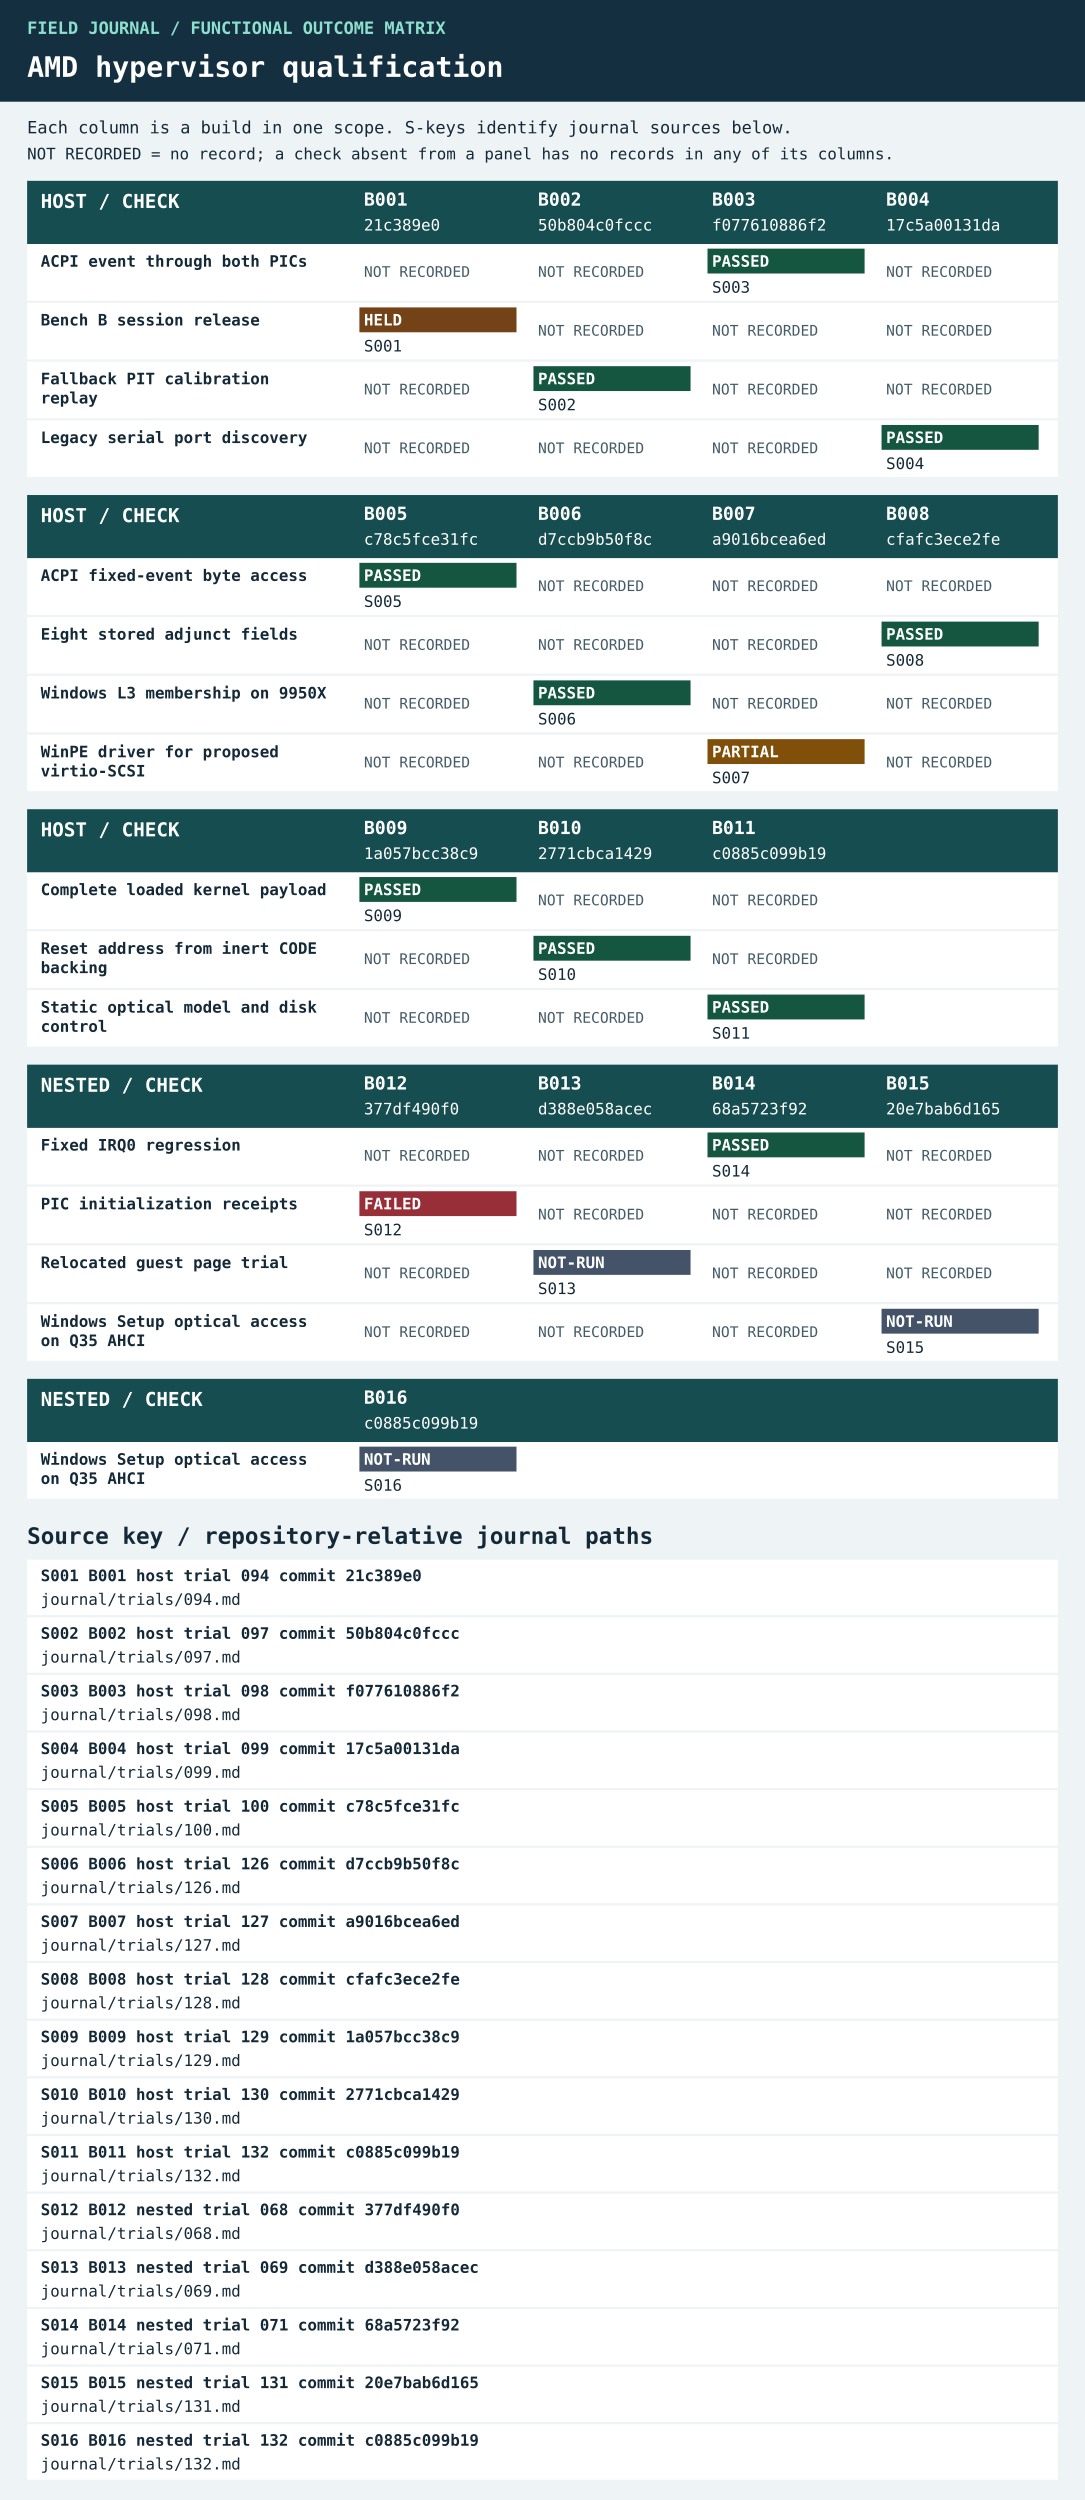
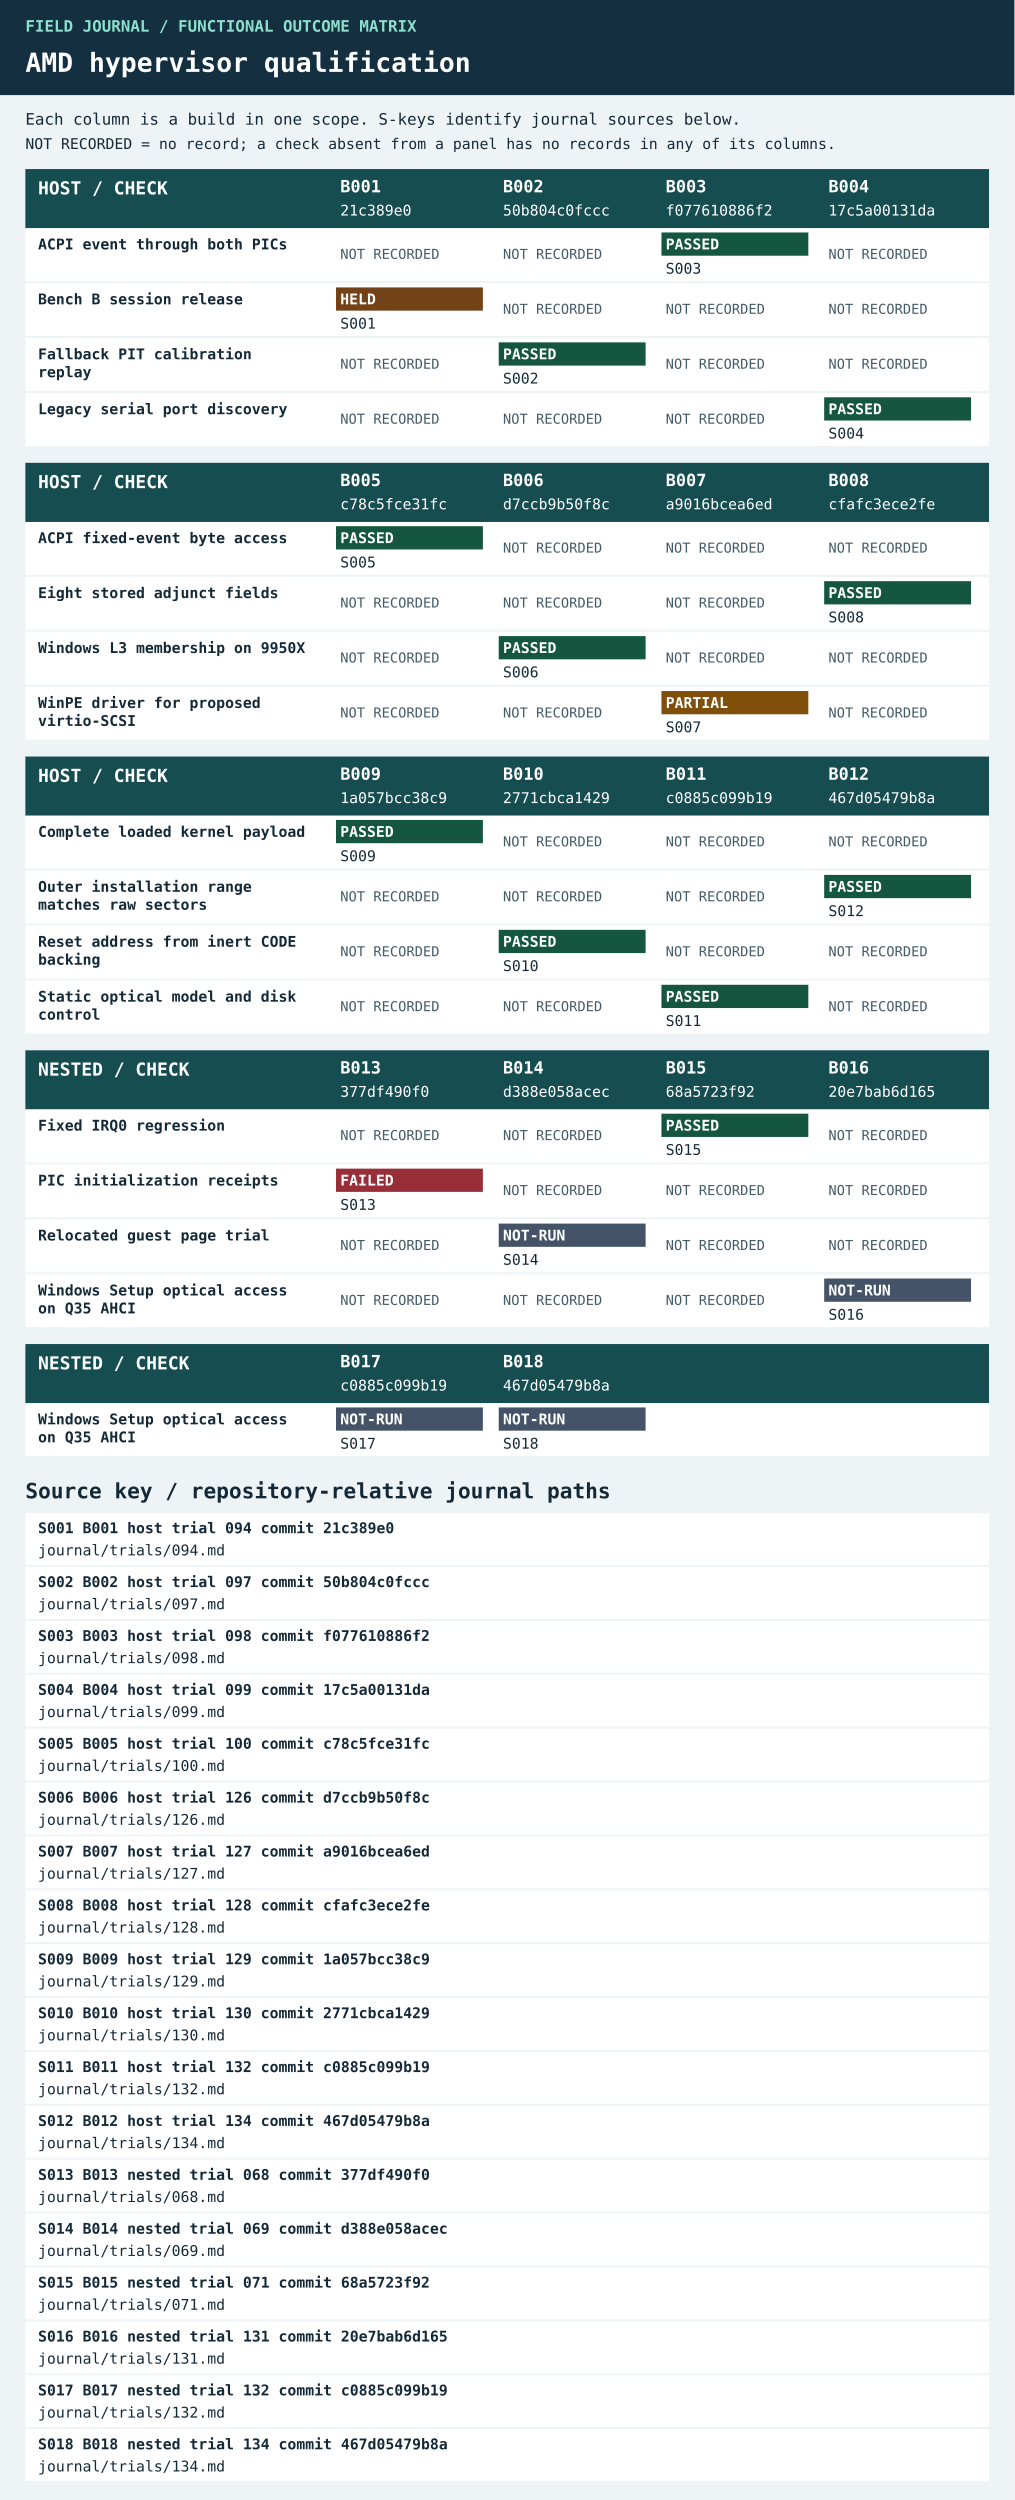
- <svg xmlns="http://www.w3.org/2000/svg" aria-labelledby="title desc" width="960" role="img" viewBox="0 0 960 2212" height="2212">
-   <rect x="0" y="0" width="960" height="2212" fill="#eef3f5" />
+ <svg xmlns="http://www.w3.org/2000/svg" aria-labelledby="title desc" width="960" role="img" viewBox="0 0 960 2366" height="2366">
+   <rect x="0" y="0" width="960" height="2366" fill="#eef3f5" />
  <rect x="0" y="0" width="960" height="90" fill="#142f40" />
  <text font-family="monospace" font-size="15" font-weight="700" x="24" y="30" fill="#8de0ce">FIELD JOURNAL   /   FUNCTIONAL OUTCOME MATRIX</text>
  <text font-family="monospace" font-size="25" font-weight="700" x="24" y="68" fill="#ffffff">AMD hypervisor qualification</text>
  <text font-family="monospace" font-size="15" font-weight="400" x="24" y="118" fill="#142938">Each column is a build in one scope. S-keys identify journal sources below.</text>
  <text font-family="monospace" font-size="14" font-weight="400" x="24" y="141" fill="#142938">NOT RECORDED = no record; a check absent from a panel has no records in any of its columns.</text>
  <rect x="24" y="160" width="912" height="56" fill="#164d51" />
  <text font-family="monospace" font-size="17" font-weight="700" x="36" y="184" fill="#ffffff">HOST   /   CHECK</text>
  <text font-family="monospace" font-size="16" font-weight="700" x="322" y="182" fill="#ffffff">B001</text>
  <text font-family="monospace" font-size="14" font-weight="400" x="322" y="204" fill="#ffffff">21c389e0</text>
  <text font-family="monospace" font-size="16" font-weight="700" x="476" y="182" fill="#ffffff">B002</text>
  <text font-family="monospace" font-size="14" font-weight="400" x="476" y="204" fill="#ffffff">50b804c0fccc</text>
  <text font-family="monospace" font-size="16" font-weight="700" x="630" y="182" fill="#ffffff">B003</text>
  <text font-family="monospace" font-size="14" font-weight="400" x="630" y="204" fill="#ffffff">f077610886f2</text>
  <text font-family="monospace" font-size="16" font-weight="700" x="784" y="182" fill="#ffffff">B004</text>
  <text font-family="monospace" font-size="14" font-weight="400" x="784" y="204" fill="#ffffff">17c5a00131da</text>
  <rect x="24" y="216" width="912" height="50" fill="#ffffff" />
  <text font-family="monospace" font-size="14" font-weight="700" x="36" y="236" fill="#142938">ACPI event through both PICs</text>
  <text font-family="monospace" font-size="13" font-weight="400" x="322" y="245" fill="#445b68">NOT RECORDED</text>
  <text font-family="monospace" font-size="13" font-weight="400" x="476" y="245" fill="#445b68">NOT RECORDED</text>
  <rect x="626" y="220" width="139" height="22" fill="#145640" />
  <text font-family="monospace" font-size="14" font-weight="700" x="630" y="236" fill="#ffffff">PASSED</text>
  <text font-family="monospace" font-size="14" font-weight="400" x="630" y="259" fill="#142938">S003</text>
  <text font-family="monospace" font-size="13" font-weight="400" x="784" y="245" fill="#445b68">NOT RECORDED</text>
  <rect x="24" y="268" width="912" height="50" fill="#ffffff" />
  <text font-family="monospace" font-size="14" font-weight="700" x="36" y="288" fill="#142938">Bench B session release</text>
  <rect x="318" y="272" width="139" height="22" fill="#734217" />
  <text font-family="monospace" font-size="14" font-weight="700" x="322" y="288" fill="#ffffff">HELD</text>
  <text font-family="monospace" font-size="14" font-weight="400" x="322" y="311" fill="#142938">S001</text>
  <text font-family="monospace" font-size="13" font-weight="400" x="476" y="297" fill="#445b68">NOT RECORDED</text>
  <text font-family="monospace" font-size="13" font-weight="400" x="630" y="297" fill="#445b68">NOT RECORDED</text>
  <text font-family="monospace" font-size="13" font-weight="400" x="784" y="297" fill="#445b68">NOT RECORDED</text>
  <rect x="24" y="320" width="912" height="50" fill="#ffffff" />
  <text font-family="monospace" font-size="14" font-weight="700" x="36" y="340" fill="#142938">Fallback PIT calibration</text>
  <text font-family="monospace" font-size="14" font-weight="700" x="36" y="357" fill="#142938">replay</text>
  <text font-family="monospace" font-size="13" font-weight="400" x="322" y="349" fill="#445b68">NOT RECORDED</text>
  <rect x="472" y="324" width="139" height="22" fill="#145640" />
  <text font-family="monospace" font-size="14" font-weight="700" x="476" y="340" fill="#ffffff">PASSED</text>
  <text font-family="monospace" font-size="14" font-weight="400" x="476" y="363" fill="#142938">S002</text>
  <text font-family="monospace" font-size="13" font-weight="400" x="630" y="349" fill="#445b68">NOT RECORDED</text>
  <text font-family="monospace" font-size="13" font-weight="400" x="784" y="349" fill="#445b68">NOT RECORDED</text>
  <rect x="24" y="372" width="912" height="50" fill="#ffffff" />
  <text font-family="monospace" font-size="14" font-weight="700" x="36" y="392" fill="#142938">Legacy serial port discovery</text>
  <text font-family="monospace" font-size="13" font-weight="400" x="322" y="401" fill="#445b68">NOT RECORDED</text>
  <text font-family="monospace" font-size="13" font-weight="400" x="476" y="401" fill="#445b68">NOT RECORDED</text>
  <text font-family="monospace" font-size="13" font-weight="400" x="630" y="401" fill="#445b68">NOT RECORDED</text>
  <rect x="780" y="376" width="139" height="22" fill="#145640" />
  <text font-family="monospace" font-size="14" font-weight="700" x="784" y="392" fill="#ffffff">PASSED</text>
  <text font-family="monospace" font-size="14" font-weight="400" x="784" y="415" fill="#142938">S004</text>
  <rect x="24" y="438" width="912" height="56" fill="#164d51" />
  <text font-family="monospace" font-size="17" font-weight="700" x="36" y="462" fill="#ffffff">HOST   /   CHECK</text>
  <text font-family="monospace" font-size="16" font-weight="700" x="322" y="460" fill="#ffffff">B005</text>
  <text font-family="monospace" font-size="14" font-weight="400" x="322" y="482" fill="#ffffff">c78c5fce31fc</text>
  <text font-family="monospace" font-size="16" font-weight="700" x="476" y="460" fill="#ffffff">B006</text>
  <text font-family="monospace" font-size="14" font-weight="400" x="476" y="482" fill="#ffffff">d7ccb9b50f8c</text>
  <text font-family="monospace" font-size="16" font-weight="700" x="630" y="460" fill="#ffffff">B007</text>
  <text font-family="monospace" font-size="14" font-weight="400" x="630" y="482" fill="#ffffff">a9016bcea6ed</text>
  <text font-family="monospace" font-size="16" font-weight="700" x="784" y="460" fill="#ffffff">B008</text>
  <text font-family="monospace" font-size="14" font-weight="400" x="784" y="482" fill="#ffffff">cfafc3ece2fe</text>
  <rect x="24" y="494" width="912" height="50" fill="#ffffff" />
  <text font-family="monospace" font-size="14" font-weight="700" x="36" y="514" fill="#142938">ACPI fixed-event byte access</text>
  <rect x="318" y="498" width="139" height="22" fill="#145640" />
  <text font-family="monospace" font-size="14" font-weight="700" x="322" y="514" fill="#ffffff">PASSED</text>
  <text font-family="monospace" font-size="14" font-weight="400" x="322" y="537" fill="#142938">S005</text>
  <text font-family="monospace" font-size="13" font-weight="400" x="476" y="523" fill="#445b68">NOT RECORDED</text>
  <text font-family="monospace" font-size="13" font-weight="400" x="630" y="523" fill="#445b68">NOT RECORDED</text>
  <text font-family="monospace" font-size="13" font-weight="400" x="784" y="523" fill="#445b68">NOT RECORDED</text>
  <rect x="24" y="546" width="912" height="50" fill="#ffffff" />
  <text font-family="monospace" font-size="14" font-weight="700" x="36" y="566" fill="#142938">Eight stored adjunct fields</text>
  <text font-family="monospace" font-size="13" font-weight="400" x="322" y="575" fill="#445b68">NOT RECORDED</text>
  <text font-family="monospace" font-size="13" font-weight="400" x="476" y="575" fill="#445b68">NOT RECORDED</text>
  <text font-family="monospace" font-size="13" font-weight="400" x="630" y="575" fill="#445b68">NOT RECORDED</text>
  <rect x="780" y="550" width="139" height="22" fill="#145640" />
  <text font-family="monospace" font-size="14" font-weight="700" x="784" y="566" fill="#ffffff">PASSED</text>
  <text font-family="monospace" font-size="14" font-weight="400" x="784" y="589" fill="#142938">S008</text>
  <rect x="24" y="598" width="912" height="50" fill="#ffffff" />
  <text font-family="monospace" font-size="14" font-weight="700" x="36" y="618" fill="#142938">Windows L3 membership on 9950X</text>
  <text font-family="monospace" font-size="13" font-weight="400" x="322" y="627" fill="#445b68">NOT RECORDED</text>
  <rect x="472" y="602" width="139" height="22" fill="#145640" />
  <text font-family="monospace" font-size="14" font-weight="700" x="476" y="618" fill="#ffffff">PASSED</text>
  <text font-family="monospace" font-size="14" font-weight="400" x="476" y="641" fill="#142938">S006</text>
  <text font-family="monospace" font-size="13" font-weight="400" x="630" y="627" fill="#445b68">NOT RECORDED</text>
  <text font-family="monospace" font-size="13" font-weight="400" x="784" y="627" fill="#445b68">NOT RECORDED</text>
  <rect x="24" y="650" width="912" height="50" fill="#ffffff" />
  <text font-family="monospace" font-size="14" font-weight="700" x="36" y="670" fill="#142938">WinPE driver for proposed</text>
  <text font-family="monospace" font-size="14" font-weight="700" x="36" y="687" fill="#142938">virtio-SCSI</text>
  <text font-family="monospace" font-size="13" font-weight="400" x="322" y="679" fill="#445b68">NOT RECORDED</text>
  <text font-family="monospace" font-size="13" font-weight="400" x="476" y="679" fill="#445b68">NOT RECORDED</text>
  <rect x="626" y="654" width="139" height="22" fill="#80500a" />
  <text font-family="monospace" font-size="14" font-weight="700" x="630" y="670" fill="#ffffff">PARTIAL</text>
  <text font-family="monospace" font-size="14" font-weight="400" x="630" y="693" fill="#142938">S007</text>
  <text font-family="monospace" font-size="13" font-weight="400" x="784" y="679" fill="#445b68">NOT RECORDED</text>
  <rect x="24" y="716" width="912" height="56" fill="#164d51" />
  <text font-family="monospace" font-size="17" font-weight="700" x="36" y="740" fill="#ffffff">HOST   /   CHECK</text>
  <text font-family="monospace" font-size="16" font-weight="700" x="322" y="738" fill="#ffffff">B009</text>
  <text font-family="monospace" font-size="14" font-weight="400" x="322" y="760" fill="#ffffff">1a057bcc38c9</text>
  <text font-family="monospace" font-size="16" font-weight="700" x="476" y="738" fill="#ffffff">B010</text>
  <text font-family="monospace" font-size="14" font-weight="400" x="476" y="760" fill="#ffffff">2771cbca1429</text>
  <text font-family="monospace" font-size="16" font-weight="700" x="630" y="738" fill="#ffffff">B011</text>
  <text font-family="monospace" font-size="14" font-weight="400" x="630" y="760" fill="#ffffff">c0885c099b19</text>
+   <text font-family="monospace" font-size="16" font-weight="700" x="784" y="738" fill="#ffffff">B012</text>
+   <text font-family="monospace" font-size="14" font-weight="400" x="784" y="760" fill="#ffffff">467d05479b8a</text>
  <rect x="24" y="772" width="912" height="50" fill="#ffffff" />
  <text font-family="monospace" font-size="14" font-weight="700" x="36" y="792" fill="#142938">Complete loaded kernel payload</text>
  <rect x="318" y="776" width="139" height="22" fill="#145640" />
  <text font-family="monospace" font-size="14" font-weight="700" x="322" y="792" fill="#ffffff">PASSED</text>
  <text font-family="monospace" font-size="14" font-weight="400" x="322" y="815" fill="#142938">S009</text>
  <text font-family="monospace" font-size="13" font-weight="400" x="476" y="801" fill="#445b68">NOT RECORDED</text>
  <text font-family="monospace" font-size="13" font-weight="400" x="630" y="801" fill="#445b68">NOT RECORDED</text>
+   <text font-family="monospace" font-size="13" font-weight="400" x="784" y="801" fill="#445b68">NOT RECORDED</text>
  <rect x="24" y="824" width="912" height="50" fill="#ffffff" />
-   <text font-family="monospace" font-size="14" font-weight="700" x="36" y="844" fill="#142938">Reset address from inert CODE</text>
-   <text font-family="monospace" font-size="14" font-weight="700" x="36" y="861" fill="#142938">backing</text>
+   <text font-family="monospace" font-size="14" font-weight="700" x="36" y="844" fill="#142938">Outer installation range</text>
+   <text font-family="monospace" font-size="14" font-weight="700" x="36" y="861" fill="#142938">matches raw sectors</text>
  <text font-family="monospace" font-size="13" font-weight="400" x="322" y="853" fill="#445b68">NOT RECORDED</text>
-   <rect x="472" y="828" width="139" height="22" fill="#145640" />
-   <text font-family="monospace" font-size="14" font-weight="700" x="476" y="844" fill="#ffffff">PASSED</text>
-   <text font-family="monospace" font-size="14" font-weight="400" x="476" y="867" fill="#142938">S010</text>
+   <text font-family="monospace" font-size="13" font-weight="400" x="476" y="853" fill="#445b68">NOT RECORDED</text>
  <text font-family="monospace" font-size="13" font-weight="400" x="630" y="853" fill="#445b68">NOT RECORDED</text>
+   <rect x="780" y="828" width="139" height="22" fill="#145640" />
+   <text font-family="monospace" font-size="14" font-weight="700" x="784" y="844" fill="#ffffff">PASSED</text>
+   <text font-family="monospace" font-size="14" font-weight="400" x="784" y="867" fill="#142938">S012</text>
  <rect x="24" y="876" width="912" height="50" fill="#ffffff" />
-   <text font-family="monospace" font-size="14" font-weight="700" x="36" y="896" fill="#142938">Static optical model and disk</text>
-   <text font-family="monospace" font-size="14" font-weight="700" x="36" y="913" fill="#142938">control</text>
+   <text font-family="monospace" font-size="14" font-weight="700" x="36" y="896" fill="#142938">Reset address from inert CODE</text>
+   <text font-family="monospace" font-size="14" font-weight="700" x="36" y="913" fill="#142938">backing</text>
  <text font-family="monospace" font-size="13" font-weight="400" x="322" y="905" fill="#445b68">NOT RECORDED</text>
-   <text font-family="monospace" font-size="13" font-weight="400" x="476" y="905" fill="#445b68">NOT RECORDED</text>
-   <rect x="626" y="880" width="139" height="22" fill="#145640" />
-   <text font-family="monospace" font-size="14" font-weight="700" x="630" y="896" fill="#ffffff">PASSED</text>
-   <text font-family="monospace" font-size="14" font-weight="400" x="630" y="919" fill="#142938">S011</text>
-   <rect x="24" y="942" width="912" height="56" fill="#164d51" />
-   <text font-family="monospace" font-size="17" font-weight="700" x="36" y="966" fill="#ffffff">NESTED   /   CHECK</text>
-   <text font-family="monospace" font-size="16" font-weight="700" x="322" y="964" fill="#ffffff">B012</text>
-   <text font-family="monospace" font-size="14" font-weight="400" x="322" y="986" fill="#ffffff">377df490f0</text>
-   <text font-family="monospace" font-size="16" font-weight="700" x="476" y="964" fill="#ffffff">B013</text>
-   <text font-family="monospace" font-size="14" font-weight="400" x="476" y="986" fill="#ffffff">d388e058acec</text>
-   <text font-family="monospace" font-size="16" font-weight="700" x="630" y="964" fill="#ffffff">B014</text>
-   <text font-family="monospace" font-size="14" font-weight="400" x="630" y="986" fill="#ffffff">68a5723f92</text>
-   <text font-family="monospace" font-size="16" font-weight="700" x="784" y="964" fill="#ffffff">B015</text>
-   <text font-family="monospace" font-size="14" font-weight="400" x="784" y="986" fill="#ffffff">20e7bab6d165</text>
-   <rect x="24" y="998" width="912" height="50" fill="#ffffff" />
-   <text font-family="monospace" font-size="14" font-weight="700" x="36" y="1018" fill="#142938">Fixed IRQ0 regression</text>
-   <text font-family="monospace" font-size="13" font-weight="400" x="322" y="1027" fill="#445b68">NOT RECORDED</text>
-   <text font-family="monospace" font-size="13" font-weight="400" x="476" y="1027" fill="#445b68">NOT RECORDED</text>
-   <rect x="626" y="1002" width="139" height="22" fill="#145640" />
-   <text font-family="monospace" font-size="14" font-weight="700" x="630" y="1018" fill="#ffffff">PASSED</text>
-   <text font-family="monospace" font-size="14" font-weight="400" x="630" y="1041" fill="#142938">S014</text>
-   <text font-family="monospace" font-size="13" font-weight="400" x="784" y="1027" fill="#445b68">NOT RECORDED</text>
+   <rect x="472" y="880" width="139" height="22" fill="#145640" />
+   <text font-family="monospace" font-size="14" font-weight="700" x="476" y="896" fill="#ffffff">PASSED</text>
+   <text font-family="monospace" font-size="14" font-weight="400" x="476" y="919" fill="#142938">S010</text>
+   <text font-family="monospace" font-size="13" font-weight="400" x="630" y="905" fill="#445b68">NOT RECORDED</text>
+   <text font-family="monospace" font-size="13" font-weight="400" x="784" y="905" fill="#445b68">NOT RECORDED</text>
+   <rect x="24" y="928" width="912" height="50" fill="#ffffff" />
+   <text font-family="monospace" font-size="14" font-weight="700" x="36" y="948" fill="#142938">Static optical model and disk</text>
+   <text font-family="monospace" font-size="14" font-weight="700" x="36" y="965" fill="#142938">control</text>
+   <text font-family="monospace" font-size="13" font-weight="400" x="322" y="957" fill="#445b68">NOT RECORDED</text>
+   <text font-family="monospace" font-size="13" font-weight="400" x="476" y="957" fill="#445b68">NOT RECORDED</text>
+   <rect x="626" y="932" width="139" height="22" fill="#145640" />
+   <text font-family="monospace" font-size="14" font-weight="700" x="630" y="948" fill="#ffffff">PASSED</text>
+   <text font-family="monospace" font-size="14" font-weight="400" x="630" y="971" fill="#142938">S011</text>
+   <text font-family="monospace" font-size="13" font-weight="400" x="784" y="957" fill="#445b68">NOT RECORDED</text>
+   <rect x="24" y="994" width="912" height="56" fill="#164d51" />
+   <text font-family="monospace" font-size="17" font-weight="700" x="36" y="1018" fill="#ffffff">NESTED   /   CHECK</text>
+   <text font-family="monospace" font-size="16" font-weight="700" x="322" y="1016" fill="#ffffff">B013</text>
+   <text font-family="monospace" font-size="14" font-weight="400" x="322" y="1038" fill="#ffffff">377df490f0</text>
+   <text font-family="monospace" font-size="16" font-weight="700" x="476" y="1016" fill="#ffffff">B014</text>
+   <text font-family="monospace" font-size="14" font-weight="400" x="476" y="1038" fill="#ffffff">d388e058acec</text>
+   <text font-family="monospace" font-size="16" font-weight="700" x="630" y="1016" fill="#ffffff">B015</text>
+   <text font-family="monospace" font-size="14" font-weight="400" x="630" y="1038" fill="#ffffff">68a5723f92</text>
+   <text font-family="monospace" font-size="16" font-weight="700" x="784" y="1016" fill="#ffffff">B016</text>
+   <text font-family="monospace" font-size="14" font-weight="400" x="784" y="1038" fill="#ffffff">20e7bab6d165</text>
  <rect x="24" y="1050" width="912" height="50" fill="#ffffff" />
-   <text font-family="monospace" font-size="14" font-weight="700" x="36" y="1070" fill="#142938">PIC initialization receipts</text>
-   <rect x="318" y="1054" width="139" height="22" fill="#982e38" />
-   <text font-family="monospace" font-size="14" font-weight="700" x="322" y="1070" fill="#ffffff">FAILED</text>
-   <text font-family="monospace" font-size="14" font-weight="400" x="322" y="1093" fill="#142938">S012</text>
+   <text font-family="monospace" font-size="14" font-weight="700" x="36" y="1070" fill="#142938">Fixed IRQ0 regression</text>
+   <text font-family="monospace" font-size="13" font-weight="400" x="322" y="1079" fill="#445b68">NOT RECORDED</text>
  <text font-family="monospace" font-size="13" font-weight="400" x="476" y="1079" fill="#445b68">NOT RECORDED</text>
-   <text font-family="monospace" font-size="13" font-weight="400" x="630" y="1079" fill="#445b68">NOT RECORDED</text>
+   <rect x="626" y="1054" width="139" height="22" fill="#145640" />
+   <text font-family="monospace" font-size="14" font-weight="700" x="630" y="1070" fill="#ffffff">PASSED</text>
+   <text font-family="monospace" font-size="14" font-weight="400" x="630" y="1093" fill="#142938">S015</text>
  <text font-family="monospace" font-size="13" font-weight="400" x="784" y="1079" fill="#445b68">NOT RECORDED</text>
  <rect x="24" y="1102" width="912" height="50" fill="#ffffff" />
-   <text font-family="monospace" font-size="14" font-weight="700" x="36" y="1122" fill="#142938">Relocated guest page trial</text>
-   <text font-family="monospace" font-size="13" font-weight="400" x="322" y="1131" fill="#445b68">NOT RECORDED</text>
-   <rect x="472" y="1106" width="139" height="22" fill="#445368" />
-   <text font-family="monospace" font-size="14" font-weight="700" x="476" y="1122" fill="#ffffff">NOT-RUN</text>
-   <text font-family="monospace" font-size="14" font-weight="400" x="476" y="1145" fill="#142938">S013</text>
+   <text font-family="monospace" font-size="14" font-weight="700" x="36" y="1122" fill="#142938">PIC initialization receipts</text>
+   <rect x="318" y="1106" width="139" height="22" fill="#982e38" />
+   <text font-family="monospace" font-size="14" font-weight="700" x="322" y="1122" fill="#ffffff">FAILED</text>
+   <text font-family="monospace" font-size="14" font-weight="400" x="322" y="1145" fill="#142938">S013</text>
+   <text font-family="monospace" font-size="13" font-weight="400" x="476" y="1131" fill="#445b68">NOT RECORDED</text>
  <text font-family="monospace" font-size="13" font-weight="400" x="630" y="1131" fill="#445b68">NOT RECORDED</text>
  <text font-family="monospace" font-size="13" font-weight="400" x="784" y="1131" fill="#445b68">NOT RECORDED</text>
  <rect x="24" y="1154" width="912" height="50" fill="#ffffff" />
-   <text font-family="monospace" font-size="14" font-weight="700" x="36" y="1174" fill="#142938">Windows Setup optical access</text>
-   <text font-family="monospace" font-size="14" font-weight="700" x="36" y="1191" fill="#142938">on Q35 AHCI</text>
+   <text font-family="monospace" font-size="14" font-weight="700" x="36" y="1174" fill="#142938">Relocated guest page trial</text>
  <text font-family="monospace" font-size="13" font-weight="400" x="322" y="1183" fill="#445b68">NOT RECORDED</text>
-   <text font-family="monospace" font-size="13" font-weight="400" x="476" y="1183" fill="#445b68">NOT RECORDED</text>
+   <rect x="472" y="1158" width="139" height="22" fill="#445368" />
+   <text font-family="monospace" font-size="14" font-weight="700" x="476" y="1174" fill="#ffffff">NOT-RUN</text>
+   <text font-family="monospace" font-size="14" font-weight="400" x="476" y="1197" fill="#142938">S014</text>
  <text font-family="monospace" font-size="13" font-weight="400" x="630" y="1183" fill="#445b68">NOT RECORDED</text>
-   <rect x="780" y="1158" width="139" height="22" fill="#445368" />
-   <text font-family="monospace" font-size="14" font-weight="700" x="784" y="1174" fill="#ffffff">NOT-RUN</text>
-   <text font-family="monospace" font-size="14" font-weight="400" x="784" y="1197" fill="#142938">S015</text>
-   <rect x="24" y="1220" width="912" height="56" fill="#164d51" />
-   <text font-family="monospace" font-size="17" font-weight="700" x="36" y="1244" fill="#ffffff">NESTED   /   CHECK</text>
-   <text font-family="monospace" font-size="16" font-weight="700" x="322" y="1242" fill="#ffffff">B016</text>
-   <text font-family="monospace" font-size="14" font-weight="400" x="322" y="1264" fill="#ffffff">c0885c099b19</text>
-   <rect x="24" y="1276" width="912" height="50" fill="#ffffff" />
-   <text font-family="monospace" font-size="14" font-weight="700" x="36" y="1296" fill="#142938">Windows Setup optical access</text>
-   <text font-family="monospace" font-size="14" font-weight="700" x="36" y="1313" fill="#142938">on Q35 AHCI</text>
-   <rect x="318" y="1280" width="139" height="22" fill="#445368" />
-   <text font-family="monospace" font-size="14" font-weight="700" x="322" y="1296" fill="#ffffff">NOT-RUN</text>
-   <text font-family="monospace" font-size="14" font-weight="400" x="322" y="1319" fill="#142938">S016</text>
-   <text font-family="monospace" font-size="20" font-weight="700" x="24" y="1366" fill="#142938">Source key   /   repository-relative journal paths</text>
-   <rect x="24" y="1380" width="912" height="49" fill="#ffffff" />
-   <text font-family="monospace" font-size="14" font-weight="700" x="36" y="1399" fill="#142938">S001   B001   host   trial 094   commit 21c389e0</text>
-   <text font-family="monospace" font-size="14" font-weight="400" x="36" y="1420" fill="#142938">journal/trials/094.md</text>
-   <rect x="24" y="1431" width="912" height="49" fill="#ffffff" />
-   <text font-family="monospace" font-size="14" font-weight="700" x="36" y="1450" fill="#142938">S002   B002   host   trial 097   commit 50b804c0fccc</text>
-   <text font-family="monospace" font-size="14" font-weight="400" x="36" y="1471" fill="#142938">journal/trials/097.md</text>
-   <rect x="24" y="1482" width="912" height="49" fill="#ffffff" />
-   <text font-family="monospace" font-size="14" font-weight="700" x="36" y="1501" fill="#142938">S003   B003   host   trial 098   commit f077610886f2</text>
-   <text font-family="monospace" font-size="14" font-weight="400" x="36" y="1522" fill="#142938">journal/trials/098.md</text>
-   <rect x="24" y="1533" width="912" height="49" fill="#ffffff" />
-   <text font-family="monospace" font-size="14" font-weight="700" x="36" y="1552" fill="#142938">S004   B004   host   trial 099   commit 17c5a00131da</text>
-   <text font-family="monospace" font-size="14" font-weight="400" x="36" y="1573" fill="#142938">journal/trials/099.md</text>
-   <rect x="24" y="1584" width="912" height="49" fill="#ffffff" />
-   <text font-family="monospace" font-size="14" font-weight="700" x="36" y="1603" fill="#142938">S005   B005   host   trial 100   commit c78c5fce31fc</text>
-   <text font-family="monospace" font-size="14" font-weight="400" x="36" y="1624" fill="#142938">journal/trials/100.md</text>
-   <rect x="24" y="1635" width="912" height="49" fill="#ffffff" />
-   <text font-family="monospace" font-size="14" font-weight="700" x="36" y="1654" fill="#142938">S006   B006   host   trial 126   commit d7ccb9b50f8c</text>
-   <text font-family="monospace" font-size="14" font-weight="400" x="36" y="1675" fill="#142938">journal/trials/126.md</text>
-   <rect x="24" y="1686" width="912" height="49" fill="#ffffff" />
-   <text font-family="monospace" font-size="14" font-weight="700" x="36" y="1705" fill="#142938">S007   B007   host   trial 127   commit a9016bcea6ed</text>
-   <text font-family="monospace" font-size="14" font-weight="400" x="36" y="1726" fill="#142938">journal/trials/127.md</text>
-   <rect x="24" y="1737" width="912" height="49" fill="#ffffff" />
-   <text font-family="monospace" font-size="14" font-weight="700" x="36" y="1756" fill="#142938">S008   B008   host   trial 128   commit cfafc3ece2fe</text>
-   <text font-family="monospace" font-size="14" font-weight="400" x="36" y="1777" fill="#142938">journal/trials/128.md</text>
-   <rect x="24" y="1788" width="912" height="49" fill="#ffffff" />
-   <text font-family="monospace" font-size="14" font-weight="700" x="36" y="1807" fill="#142938">S009   B009   host   trial 129   commit 1a057bcc38c9</text>
-   <text font-family="monospace" font-size="14" font-weight="400" x="36" y="1828" fill="#142938">journal/trials/129.md</text>
-   <rect x="24" y="1839" width="912" height="49" fill="#ffffff" />
-   <text font-family="monospace" font-size="14" font-weight="700" x="36" y="1858" fill="#142938">S010   B010   host   trial 130   commit 2771cbca1429</text>
-   <text font-family="monospace" font-size="14" font-weight="400" x="36" y="1879" fill="#142938">journal/trials/130.md</text>
-   <rect x="24" y="1890" width="912" height="49" fill="#ffffff" />
-   <text font-family="monospace" font-size="14" font-weight="700" x="36" y="1909" fill="#142938">S011   B011   host   trial 132   commit c0885c099b19</text>
-   <text font-family="monospace" font-size="14" font-weight="400" x="36" y="1930" fill="#142938">journal/trials/132.md</text>
-   <rect x="24" y="1941" width="912" height="49" fill="#ffffff" />
-   <text font-family="monospace" font-size="14" font-weight="700" x="36" y="1960" fill="#142938">S012   B012   nested   trial 068   commit 377df490f0</text>
-   <text font-family="monospace" font-size="14" font-weight="400" x="36" y="1981" fill="#142938">journal/trials/068.md</text>
-   <rect x="24" y="1992" width="912" height="49" fill="#ffffff" />
-   <text font-family="monospace" font-size="14" font-weight="700" x="36" y="2011" fill="#142938">S013   B013   nested   trial 069   commit d388e058acec</text>
-   <text font-family="monospace" font-size="14" font-weight="400" x="36" y="2032" fill="#142938">journal/trials/069.md</text>
-   <rect x="24" y="2043" width="912" height="49" fill="#ffffff" />
-   <text font-family="monospace" font-size="14" font-weight="700" x="36" y="2062" fill="#142938">S014   B014   nested   trial 071   commit 68a5723f92</text>
-   <text font-family="monospace" font-size="14" font-weight="400" x="36" y="2083" fill="#142938">journal/trials/071.md</text>
-   <rect x="24" y="2094" width="912" height="49" fill="#ffffff" />
-   <text font-family="monospace" font-size="14" font-weight="700" x="36" y="2113" fill="#142938">S015   B015   nested   trial 131   commit 20e7bab6d165</text>
-   <text font-family="monospace" font-size="14" font-weight="400" x="36" y="2134" fill="#142938">journal/trials/131.md</text>
-   <rect x="24" y="2145" width="912" height="49" fill="#ffffff" />
-   <text font-family="monospace" font-size="14" font-weight="700" x="36" y="2164" fill="#142938">S016   B016   nested   trial 132   commit c0885c099b19</text>
-   <text font-family="monospace" font-size="14" font-weight="400" x="36" y="2185" fill="#142938">journal/trials/132.md</text>
+   <text font-family="monospace" font-size="13" font-weight="400" x="784" y="1183" fill="#445b68">NOT RECORDED</text>
+   <rect x="24" y="1206" width="912" height="50" fill="#ffffff" />
+   <text font-family="monospace" font-size="14" font-weight="700" x="36" y="1226" fill="#142938">Windows Setup optical access</text>
+   <text font-family="monospace" font-size="14" font-weight="700" x="36" y="1243" fill="#142938">on Q35 AHCI</text>
+   <text font-family="monospace" font-size="13" font-weight="400" x="322" y="1235" fill="#445b68">NOT RECORDED</text>
+   <text font-family="monospace" font-size="13" font-weight="400" x="476" y="1235" fill="#445b68">NOT RECORDED</text>
+   <text font-family="monospace" font-size="13" font-weight="400" x="630" y="1235" fill="#445b68">NOT RECORDED</text>
+   <rect x="780" y="1210" width="139" height="22" fill="#445368" />
+   <text font-family="monospace" font-size="14" font-weight="700" x="784" y="1226" fill="#ffffff">NOT-RUN</text>
+   <text font-family="monospace" font-size="14" font-weight="400" x="784" y="1249" fill="#142938">S016</text>
+   <rect x="24" y="1272" width="912" height="56" fill="#164d51" />
+   <text font-family="monospace" font-size="17" font-weight="700" x="36" y="1296" fill="#ffffff">NESTED   /   CHECK</text>
+   <text font-family="monospace" font-size="16" font-weight="700" x="322" y="1294" fill="#ffffff">B017</text>
+   <text font-family="monospace" font-size="14" font-weight="400" x="322" y="1316" fill="#ffffff">c0885c099b19</text>
+   <text font-family="monospace" font-size="16" font-weight="700" x="476" y="1294" fill="#ffffff">B018</text>
+   <text font-family="monospace" font-size="14" font-weight="400" x="476" y="1316" fill="#ffffff">467d05479b8a</text>
+   <rect x="24" y="1328" width="912" height="50" fill="#ffffff" />
+   <text font-family="monospace" font-size="14" font-weight="700" x="36" y="1348" fill="#142938">Windows Setup optical access</text>
+   <text font-family="monospace" font-size="14" font-weight="700" x="36" y="1365" fill="#142938">on Q35 AHCI</text>
+   <rect x="318" y="1332" width="139" height="22" fill="#445368" />
+   <text font-family="monospace" font-size="14" font-weight="700" x="322" y="1348" fill="#ffffff">NOT-RUN</text>
+   <text font-family="monospace" font-size="14" font-weight="400" x="322" y="1371" fill="#142938">S017</text>
+   <rect x="472" y="1332" width="139" height="22" fill="#445368" />
+   <text font-family="monospace" font-size="14" font-weight="700" x="476" y="1348" fill="#ffffff">NOT-RUN</text>
+   <text font-family="monospace" font-size="14" font-weight="400" x="476" y="1371" fill="#142938">S018</text>
+   <text font-family="monospace" font-size="20" font-weight="700" x="24" y="1418" fill="#142938">Source key   /   repository-relative journal paths</text>
+   <rect x="24" y="1432" width="912" height="49" fill="#ffffff" />
+   <text font-family="monospace" font-size="14" font-weight="700" x="36" y="1451" fill="#142938">S001   B001   host   trial 094   commit 21c389e0</text>
+   <text font-family="monospace" font-size="14" font-weight="400" x="36" y="1472" fill="#142938">journal/trials/094.md</text>
+   <rect x="24" y="1483" width="912" height="49" fill="#ffffff" />
+   <text font-family="monospace" font-size="14" font-weight="700" x="36" y="1502" fill="#142938">S002   B002   host   trial 097   commit 50b804c0fccc</text>
+   <text font-family="monospace" font-size="14" font-weight="400" x="36" y="1523" fill="#142938">journal/trials/097.md</text>
+   <rect x="24" y="1534" width="912" height="49" fill="#ffffff" />
+   <text font-family="monospace" font-size="14" font-weight="700" x="36" y="1553" fill="#142938">S003   B003   host   trial 098   commit f077610886f2</text>
+   <text font-family="monospace" font-size="14" font-weight="400" x="36" y="1574" fill="#142938">journal/trials/098.md</text>
+   <rect x="24" y="1585" width="912" height="49" fill="#ffffff" />
+   <text font-family="monospace" font-size="14" font-weight="700" x="36" y="1604" fill="#142938">S004   B004   host   trial 099   commit 17c5a00131da</text>
+   <text font-family="monospace" font-size="14" font-weight="400" x="36" y="1625" fill="#142938">journal/trials/099.md</text>
+   <rect x="24" y="1636" width="912" height="49" fill="#ffffff" />
+   <text font-family="monospace" font-size="14" font-weight="700" x="36" y="1655" fill="#142938">S005   B005   host   trial 100   commit c78c5fce31fc</text>
+   <text font-family="monospace" font-size="14" font-weight="400" x="36" y="1676" fill="#142938">journal/trials/100.md</text>
+   <rect x="24" y="1687" width="912" height="49" fill="#ffffff" />
+   <text font-family="monospace" font-size="14" font-weight="700" x="36" y="1706" fill="#142938">S006   B006   host   trial 126   commit d7ccb9b50f8c</text>
+   <text font-family="monospace" font-size="14" font-weight="400" x="36" y="1727" fill="#142938">journal/trials/126.md</text>
+   <rect x="24" y="1738" width="912" height="49" fill="#ffffff" />
+   <text font-family="monospace" font-size="14" font-weight="700" x="36" y="1757" fill="#142938">S007   B007   host   trial 127   commit a9016bcea6ed</text>
+   <text font-family="monospace" font-size="14" font-weight="400" x="36" y="1778" fill="#142938">journal/trials/127.md</text>
+   <rect x="24" y="1789" width="912" height="49" fill="#ffffff" />
+   <text font-family="monospace" font-size="14" font-weight="700" x="36" y="1808" fill="#142938">S008   B008   host   trial 128   commit cfafc3ece2fe</text>
+   <text font-family="monospace" font-size="14" font-weight="400" x="36" y="1829" fill="#142938">journal/trials/128.md</text>
+   <rect x="24" y="1840" width="912" height="49" fill="#ffffff" />
+   <text font-family="monospace" font-size="14" font-weight="700" x="36" y="1859" fill="#142938">S009   B009   host   trial 129   commit 1a057bcc38c9</text>
+   <text font-family="monospace" font-size="14" font-weight="400" x="36" y="1880" fill="#142938">journal/trials/129.md</text>
+   <rect x="24" y="1891" width="912" height="49" fill="#ffffff" />
+   <text font-family="monospace" font-size="14" font-weight="700" x="36" y="1910" fill="#142938">S010   B010   host   trial 130   commit 2771cbca1429</text>
+   <text font-family="monospace" font-size="14" font-weight="400" x="36" y="1931" fill="#142938">journal/trials/130.md</text>
+   <rect x="24" y="1942" width="912" height="49" fill="#ffffff" />
+   <text font-family="monospace" font-size="14" font-weight="700" x="36" y="1961" fill="#142938">S011   B011   host   trial 132   commit c0885c099b19</text>
+   <text font-family="monospace" font-size="14" font-weight="400" x="36" y="1982" fill="#142938">journal/trials/132.md</text>
+   <rect x="24" y="1993" width="912" height="49" fill="#ffffff" />
+   <text font-family="monospace" font-size="14" font-weight="700" x="36" y="2012" fill="#142938">S012   B012   host   trial 134   commit 467d05479b8a</text>
+   <text font-family="monospace" font-size="14" font-weight="400" x="36" y="2033" fill="#142938">journal/trials/134.md</text>
+   <rect x="24" y="2044" width="912" height="49" fill="#ffffff" />
+   <text font-family="monospace" font-size="14" font-weight="700" x="36" y="2063" fill="#142938">S013   B013   nested   trial 068   commit 377df490f0</text>
+   <text font-family="monospace" font-size="14" font-weight="400" x="36" y="2084" fill="#142938">journal/trials/068.md</text>
+   <rect x="24" y="2095" width="912" height="49" fill="#ffffff" />
+   <text font-family="monospace" font-size="14" font-weight="700" x="36" y="2114" fill="#142938">S014   B014   nested   trial 069   commit d388e058acec</text>
+   <text font-family="monospace" font-size="14" font-weight="400" x="36" y="2135" fill="#142938">journal/trials/069.md</text>
+   <rect x="24" y="2146" width="912" height="49" fill="#ffffff" />
+   <text font-family="monospace" font-size="14" font-weight="700" x="36" y="2165" fill="#142938">S015   B015   nested   trial 071   commit 68a5723f92</text>
+   <text font-family="monospace" font-size="14" font-weight="400" x="36" y="2186" fill="#142938">journal/trials/071.md</text>
+   <rect x="24" y="2197" width="912" height="49" fill="#ffffff" />
+   <text font-family="monospace" font-size="14" font-weight="700" x="36" y="2216" fill="#142938">S016   B016   nested   trial 131   commit 20e7bab6d165</text>
+   <text font-family="monospace" font-size="14" font-weight="400" x="36" y="2237" fill="#142938">journal/trials/131.md</text>
+   <rect x="24" y="2248" width="912" height="49" fill="#ffffff" />
+   <text font-family="monospace" font-size="14" font-weight="700" x="36" y="2267" fill="#142938">S017   B017   nested   trial 132   commit c0885c099b19</text>
+   <text font-family="monospace" font-size="14" font-weight="400" x="36" y="2288" fill="#142938">journal/trials/132.md</text>
+   <rect x="24" y="2299" width="912" height="49" fill="#ffffff" />
+   <text font-family="monospace" font-size="14" font-weight="700" x="36" y="2318" fill="#142938">S018   B018   nested   trial 134   commit 467d05479b8a</text>
+   <text font-family="monospace" font-size="14" font-weight="400" x="36" y="2339" fill="#142938">journal/trials/134.md</text>
</svg>
